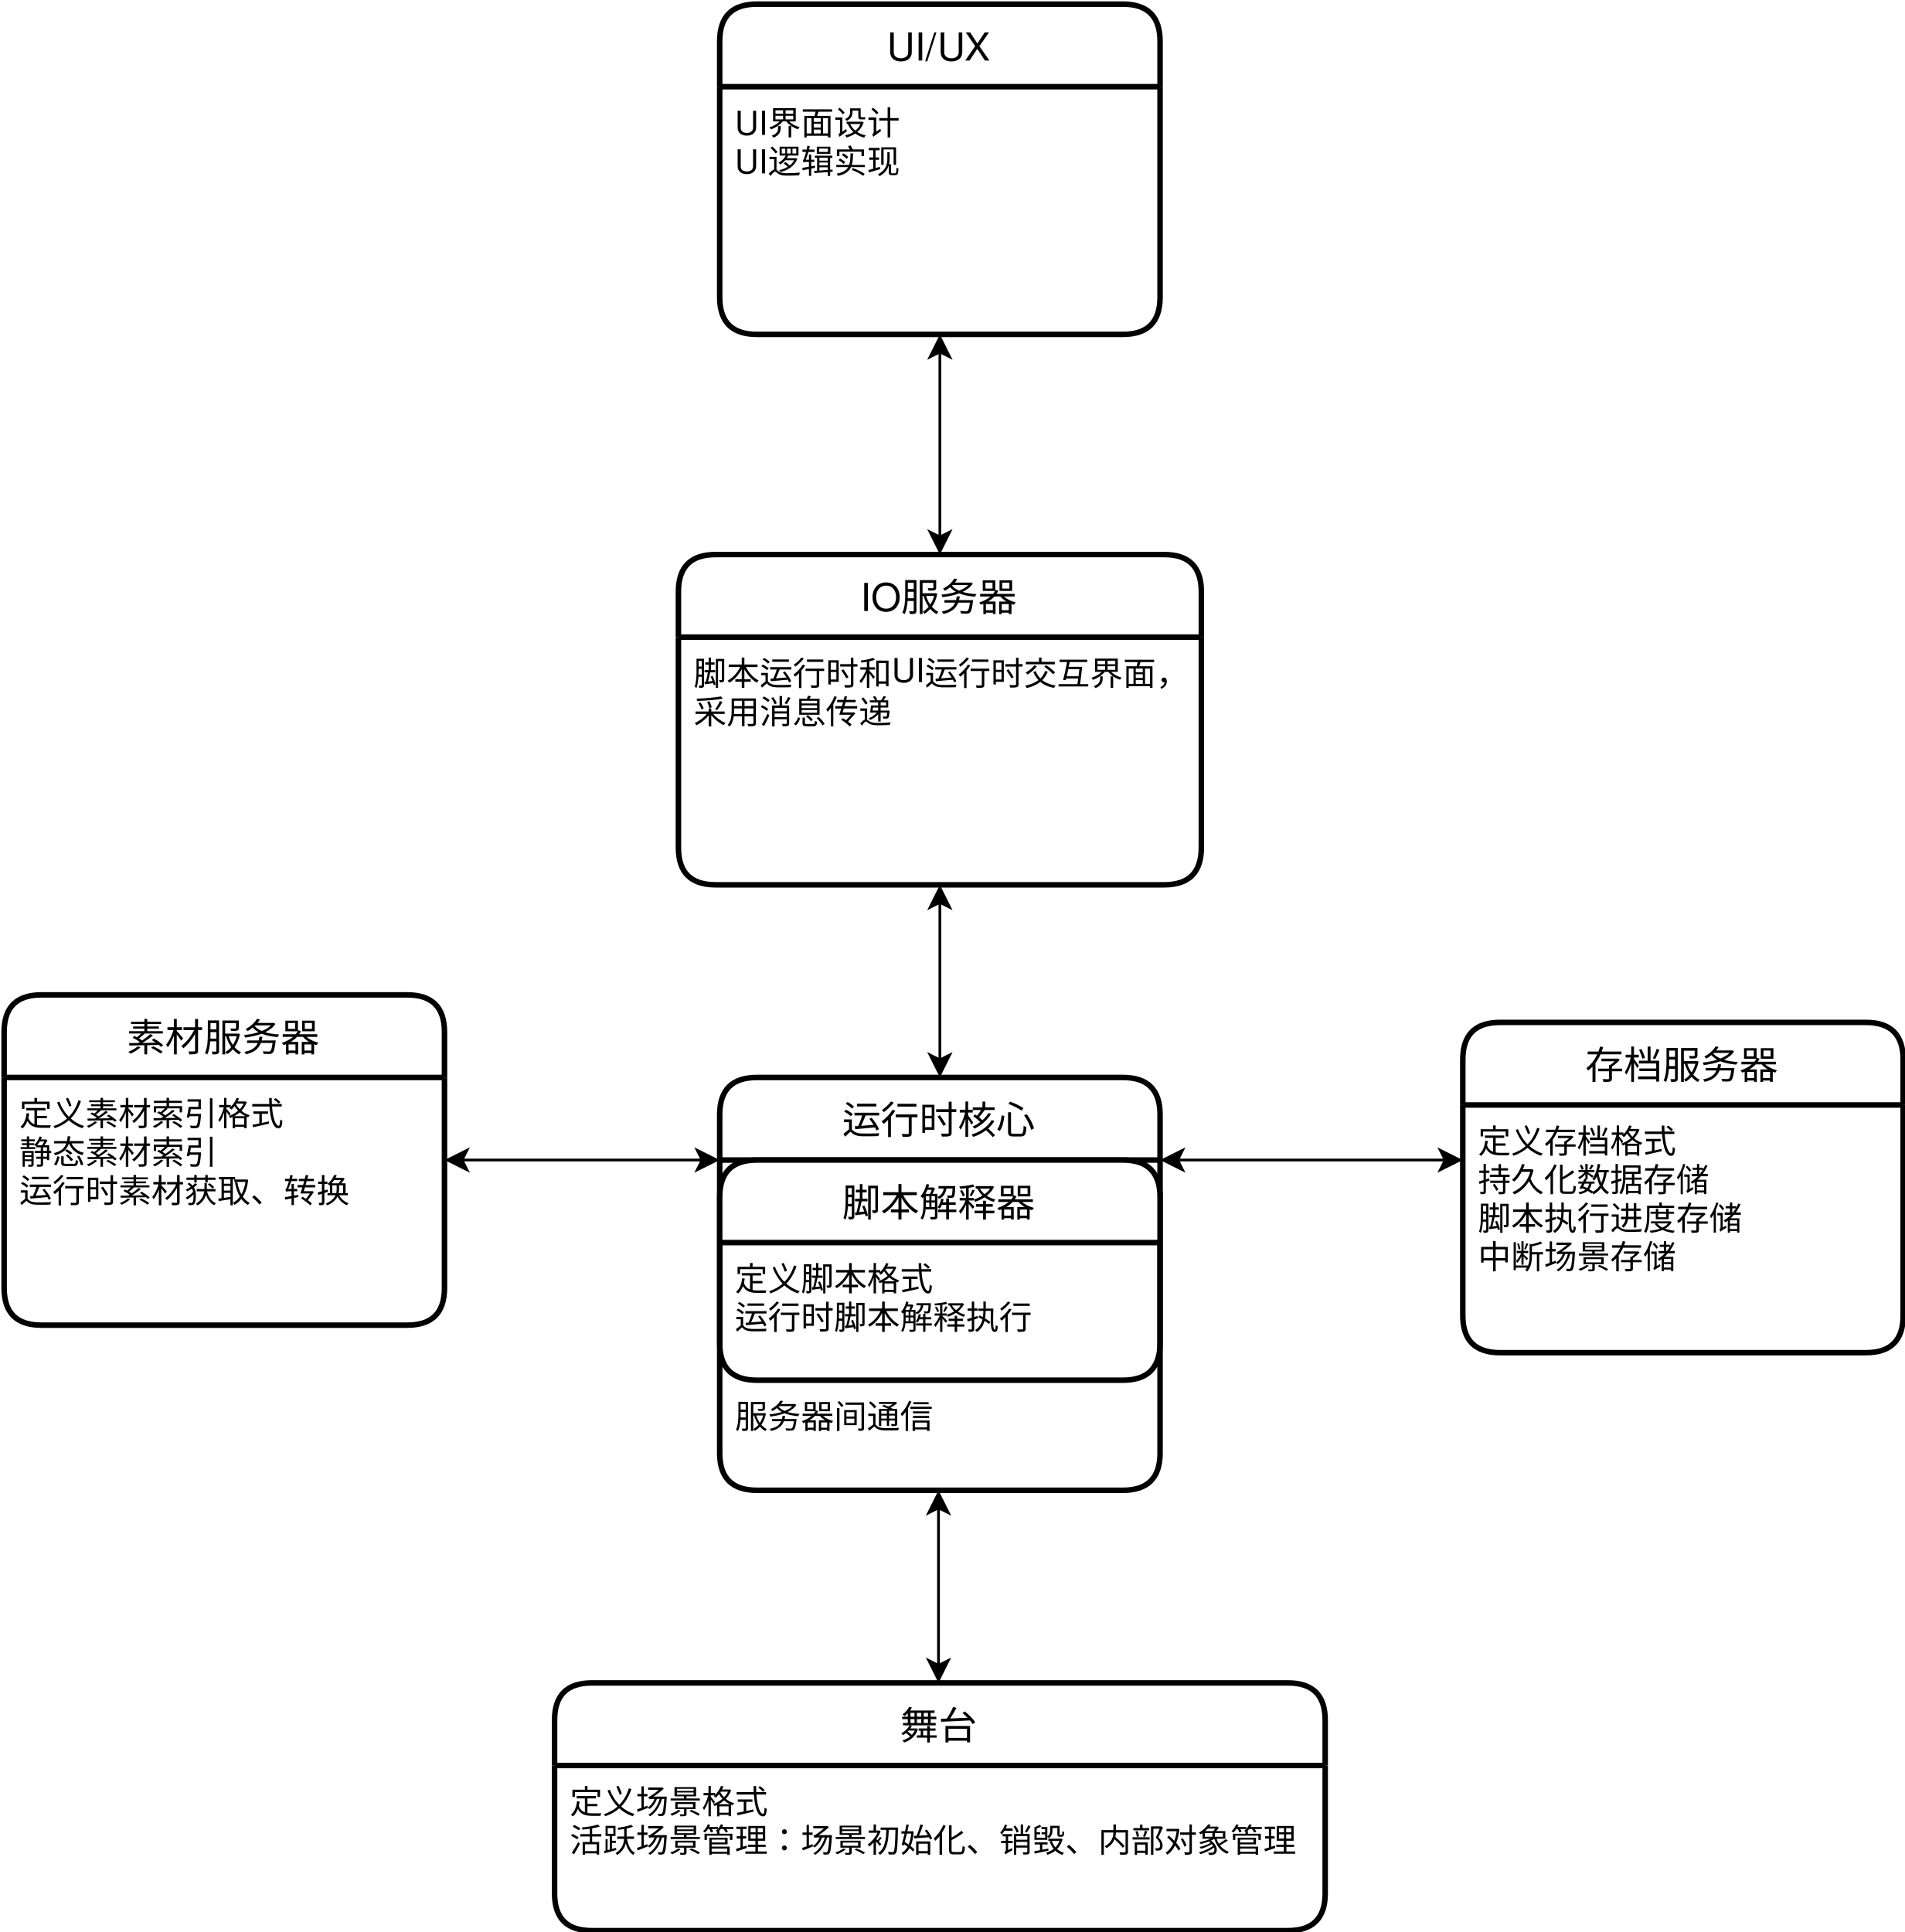
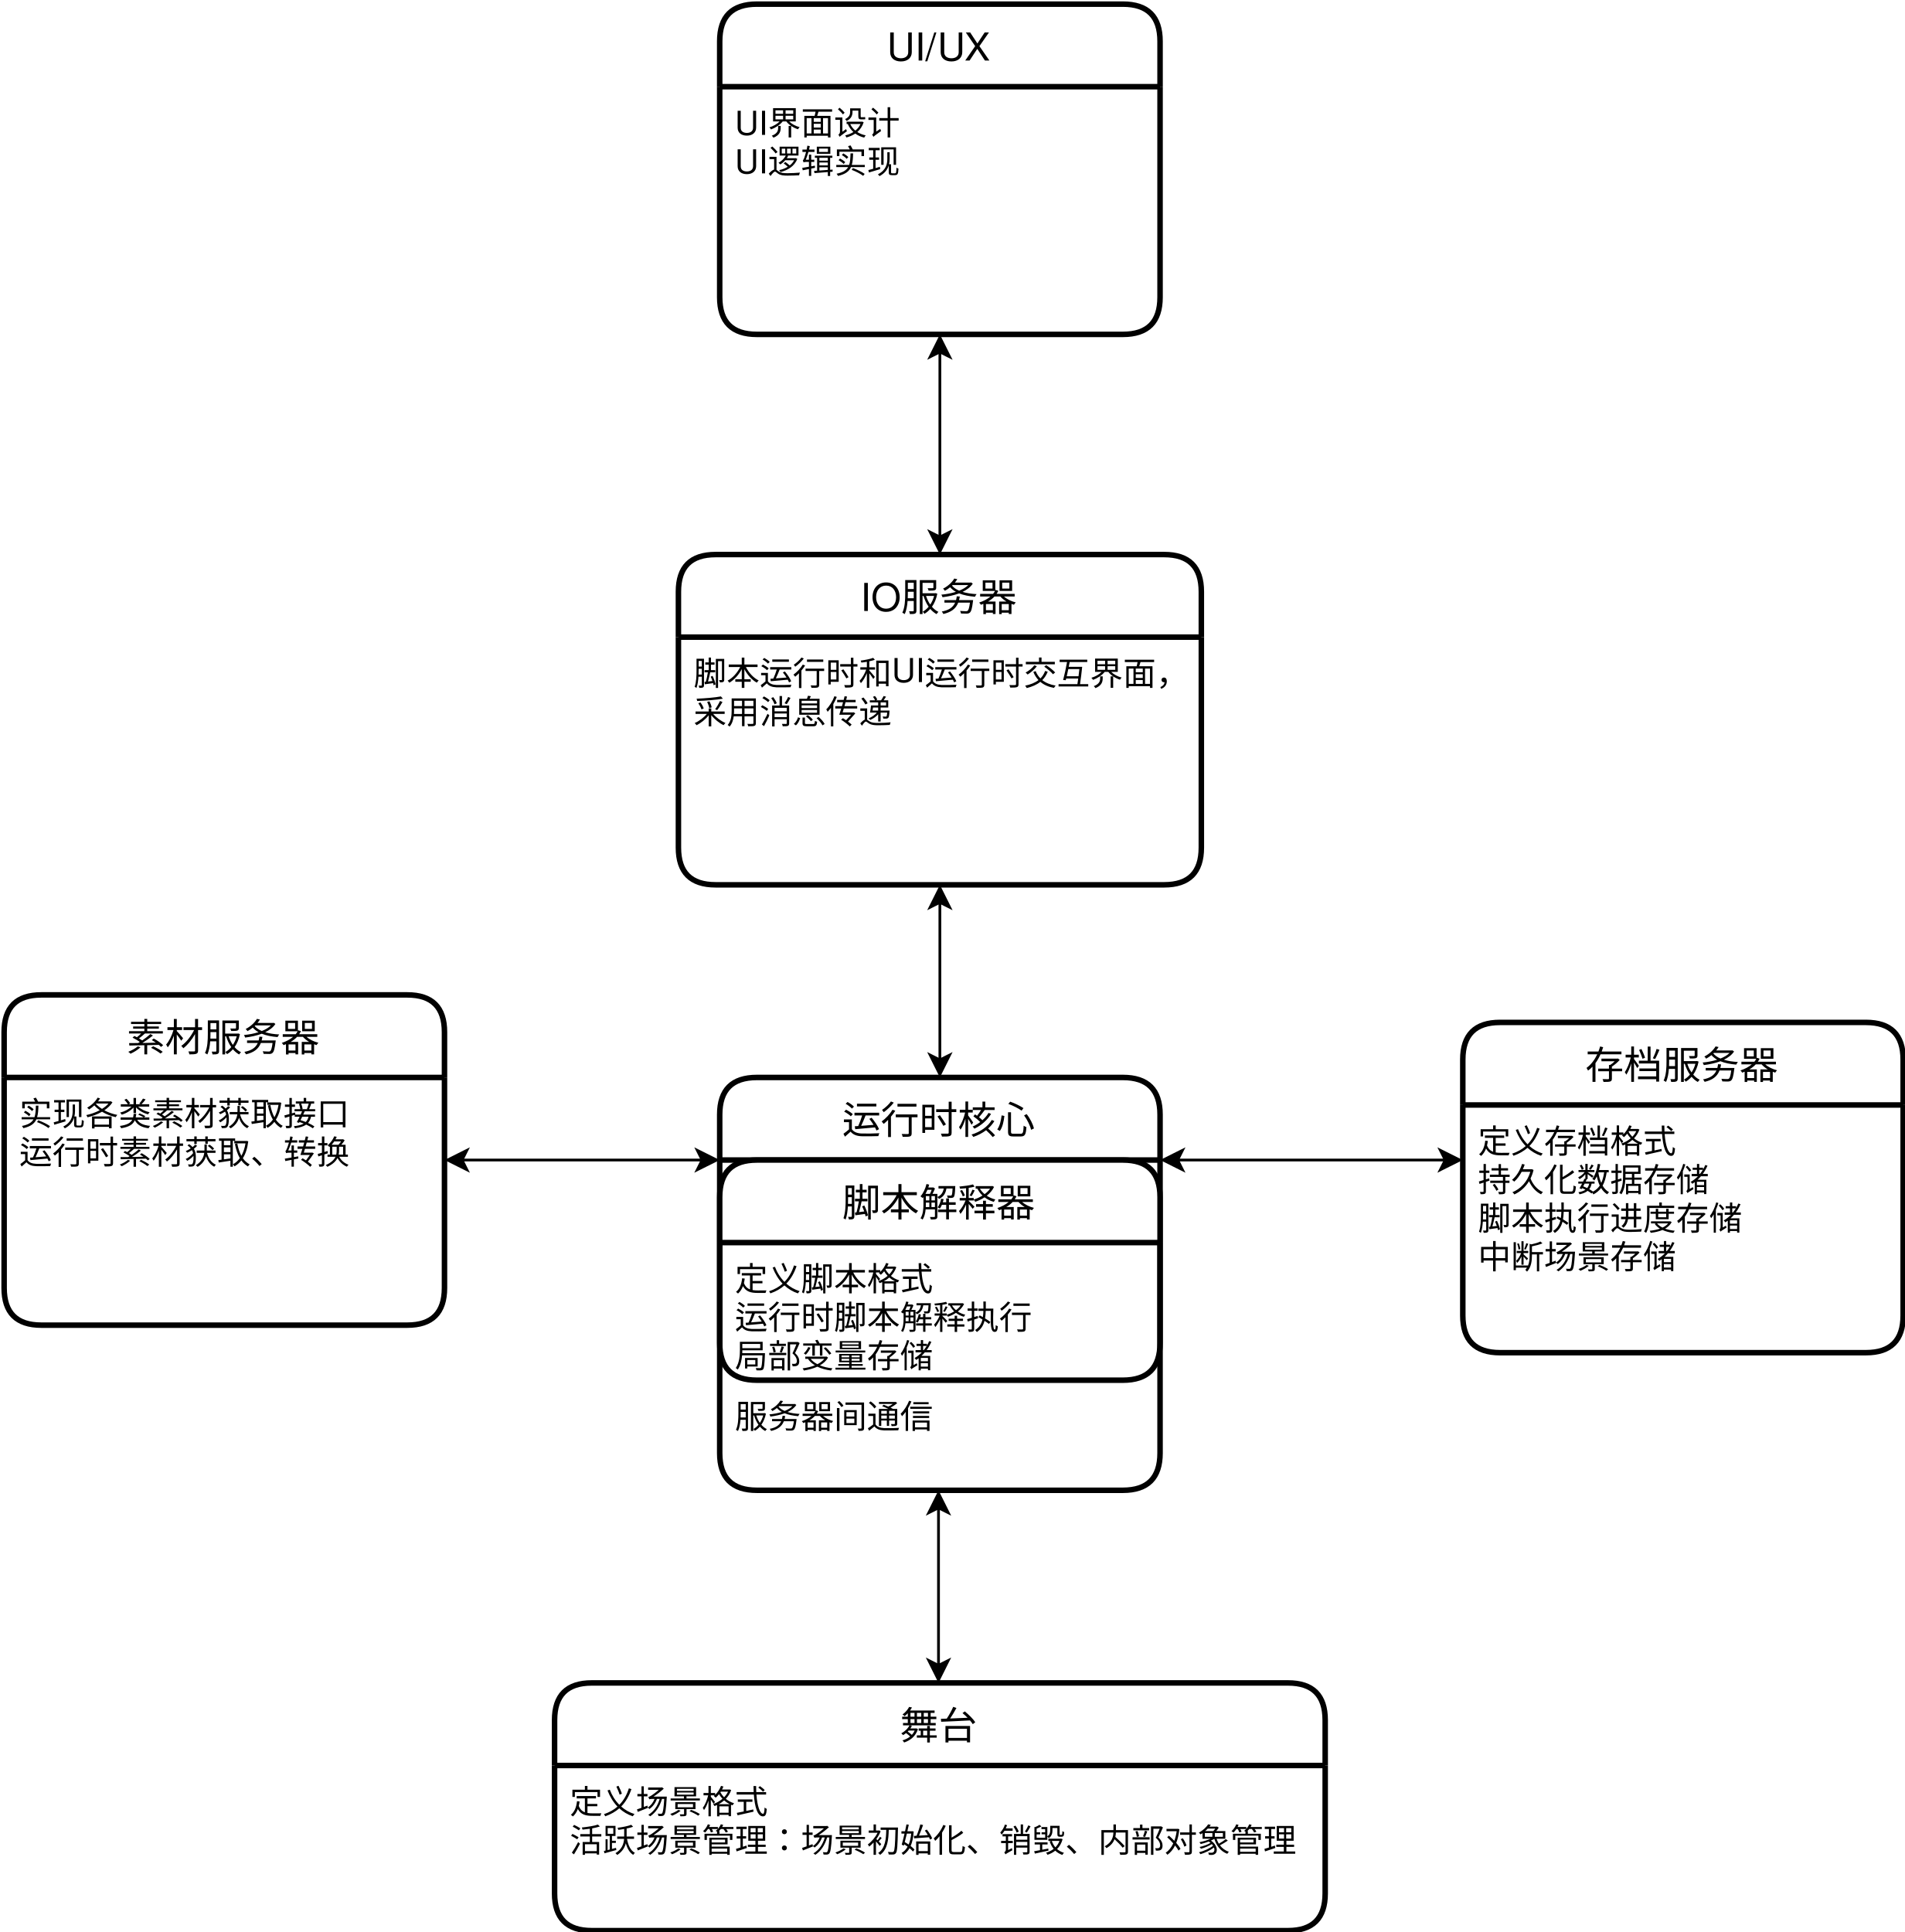
- <svg xmlns="http://www.w3.org/2000/svg" version="1.1" width="692px" height="702px" viewBox="-0.5 -0.5 692 702" content="&lt;mxfile host=&quot;app.diagrams.net&quot; modified=&quot;2023-09-19T15:06:42.664Z&quot; agent=&quot;Mozilla/5.0 (Windows NT 10.0; Win64; x64) AppleWebKit/537.36 (KHTML, like Gecko) Chrome/117.0.0.0 Safari/537.36&quot; etag=&quot;1RzFQqONbidmf0RCzNRd&quot; version=&quot;21.7.4&quot; type=&quot;device&quot;&gt;&lt;diagram id=&quot;EF2RwQiEzDKI9R7edo3s&quot; name=&quot;Page-1&quot;&gt;7Zpbc5s6EMc/jR7d4W7xCDZOO8mZtpOmJ3nkGGIzwcYDOLb76c+ukDAXBTsX3NbjmcxEWrQrgX76awUm+mixvUr91fyfJAhjoinBluhjomkqtXX4h5Ydtwx1bpmlUcBte8Nt9CvkRoVb11EQZrWGeZLEebSqG6fJchlO85rNT9NkU2/2mMT1Xlf+LGwZbqd+3Lb+GwX5vLBSbbi3fw6j2Vz0rFp2cWXhi8Y8RDb3g2RTmNjN6R7RR2mS5EVpsR2FMT498VyKJzB54Wo5sDRc5sc4bO++z74/XH/NqLt+uqZesF1NBioP8+zHa37HfLT5TjyCcBk4+CShNo39LIumRHez3E/ztnmeL2IwqFBMk/UyCLFzBWowyHR3X608YOWTKarjbfXieCdq2yi/5xGxXPGC2t4JK8Kn/WT4XYZBbbL5c7oKk0UIfUKDzX6KTQ7gvDK7wpaGsZ9Hz3VEfE7arAxX9vAtiWAkmsKXha7wOHxRgKEeIkvW6TTkXtUpbQQy1AOBYJJmYd4KBIXKbe9NjJjX0KNf6Dk5PcYHwaMeCtQ3PObJ4dnz8iCgOAKePTAPVV7+SnjEJlFOuvJGepqB1BPTo1lterwhcQ3iKMSziD0mdlEYETomnkmoQxwVC7ZNHNpCLdtEi9hfQs2dzqM4uPF3yRofPuA2fRI1d56k0a9kmfuCNUYjz1t0pdbiFj05GHsk0ekRrnMf1RB1PhaFBU2TpzLh0NA/zKD9NwGWUppu/CwXQxEZBl4N/GxeLgE/jmZLXC3gHaZdnD6HaR5uO0nlVwdqE4Ehr1dQVi0Jy6WjjNsaKK+mYiihwiSOR2yHeAZxbUJtGSeFhTV2R8Q28RI0gHJhoROCxOkqW+SezfxsbEUVQtWjQlYDUOJOWCuKUNIR8wMPSxaJEuoRd8ggBi9oo4tuIc6YOMwdKHfaCipmPg4f8xKsURInQMF4mTDeH6M4bpiylT+NlrMb5jU2GsgikAhKBHmywzvIk5Vg0v+vBDlNcj+v1IE4QWsbwe6FfhjMnUivjsPQ7otC3ZBTCLNJGVgqcfSLNvWoTc3EWKW/XZp0SbojkSYZJh1CZKF2oBAUAUwG04hphIWa4ypCGrxKbGijMc5qikQNNhSGJZcUoHFY0ahCtVw2FCDWOhASxkTxOoa0WMHE2G7RCcSeyAKcm4CVavAXCZgsuQJAKLE9vgu5ykWl3qtStC5Shtae97LNaeb9uPSpvYoPaBQkNG6R9AwJ1WUBhtiJw/IouDsKyjJhWZMj1wwkkckJyBN1K6JXJkaQoRlYxqFNmKW8ZGJ8lEobB+Mw7YE2cHM4QpUPozGe85Olj8irpHhaveFJW3h++XrJo3pUKFUz63mUZGeyT5tG2fKtqZG7dJyvAA4NLHdfOlsZLMMxeMFmLxdsJjPF4Q8PdkyiwFI/GdIh/mFzg4mLhfEoK4D6oH4Z6IcnPBslyT7DQ1u5Ut+V88jI6m3vE29DG2C9CEix5bHNA9pQ/SI27xab5gtp5dhDm9mb2mhHqg3kIXhWK1a/c9mBXoKie+l9+AmJ9gaG5MuXJFOWHao7MuUOuTkGutaB/fz2Fa0vUnqTEEPyhb0jZcXsgr0B5slBQdME21RIObuJfb0EqLJcVDazRm8ze/qv35cPmJAVfqqfSYzmWePoT5itUHpTBT7wI+aP64eb2eebq8HPH4+b2fppMxoN2tIApxJtcnd/yRtkWiDh8uhkclCeJk7zCUA23e1kEg+h7XMlxTzC9XihpvzowDYG/j4N8g1VJB4exsIvhe1Xs3/6/nBgql9ePH/GO3TZ8CTfAM9kc2jsBNLdotDgrkyOn40KhT20aH7bbqM3jqTqW/eaRiC1mZW8eaeB6v43pEXz/U9xde9/&lt;/diagram&gt;&lt;/mxfile&gt;" style="background-color: rgb(255, 255, 255);">
-   <defs />
+ <svg xmlns="http://www.w3.org/2000/svg" xmlns:html="http://www.w3.org/1999/xhtml" version="1.1" width="692px" height="702px" viewBox="-0.5 -0.5 692 702" content="&lt;mxfile host=&quot;app.diagrams.net&quot; modified=&quot;2023-10-02T05:54:39.452Z&quot; agent=&quot;Mozilla/5.0 (Windows NT 10.0; Win64; x64) AppleWebKit/537.36 (KHTML, like Gecko) Chrome/117.0.0.0 Safari/537.36 Edg/117.0.204.47&quot; etag=&quot;MyHwpdmm88Cp7i0REjQ2&quot; version=&quot;22.0.0&quot; type=&quot;device&quot;&gt;&lt;diagram id=&quot;EF2RwQiEzDKI9R7edo3s&quot; name=&quot;Page-1&quot;&gt;7Zprc5s4FIZ/jT6mwx3xEWycdpKdtpO2m3xkDbGZYOMBHNv99XuOkDAXBTsXvE3WM5kEHaSDQI9evYIQfbTYXmbBav5XGkYJ0ZRwS/Qx0TRNsR34g5FdGVGpbZSRWRaHPLYP3MS/Ix5UeHQdh1HeqFikaVLEq2Zwmi6X0bRoxIIsSzfNavdp0rzqKphFncDNNEi60b/jsJiXUarZ+/jnKJ7NxZVVi9/xIhCVeYp8HoTppgyxm9N9oo+yNC3Ko8V2FCX49MRzKZ/A5ImzVceyaFkc02D78/vs+93V15x664cr6ofb1eRC5Wkeg2TN75j3ttiJRxAtQxefJJSmSZDn8ZToXl4EWdENz4tFAgEVDrN0vQwjvLgCJehktrutF+6w8MkUxfG2fnK8E6VtXNzyjHhcawWlfSMsiDbdJ8PvMgobg82f02WULiK4JlTY7IfY5ADOa6MrYlmUBEX82EQk4KTNqnTVFb6lMfREU/i00BWeh08KCDRT5Ok6m0a8VX1IW4kM9UAiGKRZVHQSwUHttvchRsxz6NHP9JycHuON4FEPJRoaHvPk8Ox5uRNQHAHPHpi7Oi/vEh6xSFSDrryQnnYi9cT0aFaXHt8mnkFchfgWccbEKQ9GhI6JbxLqElfFA8chLu2glm/iRRIsoeRN53ESXge7dI0PH3CbPoiSN0+z+He6LALBGqOR+xZdadS4wZYcjD2S2OgezvM2qiHKvC8KS5qlD5Xh0LB9lEP9bwIspQpdB3khuiIcBp4Ng3xeTYEgiWdLnC3QOsr6OH2MsiLa9pLKz16obQRsXq6hrFoSlquGMm4boDybCltChUlcnzg+4kF94imMAYVQgwGjEs+TkUNZZZuRMyGOhacg4po84sLaBwzqKpv2UN2b8HZAGR2xTJDVOi63Tij0SGV5xsRlzQFbtyuJYiiT6L6oSBmlSQrDOl6mDOD7OElaoXwVTOPl7Jq1GhstBpEwHPkYjK/LL1CkKwFZ8E9FZpYWQVErA0ICvy5T/TP3MGk74ZeO48oZCivdkGMFo0lxpGDEAYez2AwnNm2nq9L/XGt0iX/hWuMS3yCeQ6gjxwTEwBvhKfgNAlDXEQu1A4WgTFCqzYjrj2My+Sqlwa/lhjoa46yhSKBw2BWGJZcUoNGuaVSpWh7rChBrHUgJfaJ4HlNa7MDE3F55Ecg9kSX4aAJWqcE7EjCZWwJAKFsX2SrkKWeVeq1K0aZIGVp33Ks6pxn3p/1QU6Pas/iARoGh8UrTA55KlyWw8SK4BNrMa4GyTDATXlamGUgikxOQJ+rVRK8yRg5xDDzGrk1YpDplYn6USgc74zLtgTpwc9hDlXej1Z+PJ0tv4aukeFqD4Uk7eH75evZRAyqUqplNHyVZmZzT2ihHvjS1vEvP/grg0CDy80tvLYM5HIMfOOxtgcNkBqWFbbVKiYJIXexAU2z8weoGExcL81F2AOqD+mVgO9zhOShJzgfctFUz9VWeR0bWYGufeL3ZAutJQMoljy0eUIfqZ7F5tdi03zArx27azMHURjtSbcCH4F6tnP3ueQV6Cor+qffmOyQ6GBiST1kSpyzbVPc45R65OQa6zoa9nttEa0uVhuvFt4lUJPh/bMa1oVAbTIMMyTf3Hs+L9oS9QubuosRxgnVqOHy4gX2+hqgyMysbWWOwkT399/DzJ02wlZ+amxqjvVk5+qNmJ5XeVoE3/Kz54+ruevb5+vLi14/7zWz9sBmNLrrSANsabfLz9mw83tqNXlTbkdN8Q5ANd9eN4i62uzGlaEQ8nx80lB8bsIWBv5ADw6JKvnm+6/Whb6b8mS/hZT2WfET8uItDKbl9xo2b0VJQD8+RP2W10Vt7WvWla00rkdp2JS9eaaC4/6/Ssvr+n3N1/18=&lt;/diagram&gt;&lt;/mxfile&gt;" style="background-color: rgb(255, 255, 255);">
+   <defs>
+     <html:style id="MJX-SVG-styles">
+ mjx-container[jax="SVG"] {
+   direction: ltr;
+ }
+ 
+ mjx-container[jax="SVG"] &gt; svg {
+   overflow: visible;
+   min-height: 1px;
+   min-width: 1px;
+ }
+ 
+ mjx-container[jax="SVG"] &gt; svg a {
+   fill: blue;
+   stroke: blue;
+ }
+ 
+ mjx-container[jax="SVG"][display="true"] {
+   display: block;
+   text-align: center;
+   margin: 1em 0;
+ }
+ 
+ mjx-container[jax="SVG"][display="true"][width="full"] {
+   display: flex;
+ }
+ 
+ mjx-container[jax="SVG"][justify="left"] {
+   text-align: left;
+ }
+ 
+ mjx-container[jax="SVG"][justify="right"] {
+   text-align: right;
+ }
+ 
+ g[data-mml-node="merror"] &gt; g {
+   fill: red;
+   stroke: red;
+ }
+ 
+ g[data-mml-node="merror"] &gt; rect[data-background] {
+   fill: yellow;
+   stroke: none;
+ }
+ 
+ g[data-mml-node="mtable"] &gt; line[data-line], svg[data-table] &gt; g &gt; line[data-line] {
+   stroke-width: 70px;
+   fill: none;
+ }
+ 
+ g[data-mml-node="mtable"] &gt; rect[data-frame], svg[data-table] &gt; g &gt; rect[data-frame] {
+   stroke-width: 70px;
+   fill: none;
+ }
+ 
+ g[data-mml-node="mtable"] &gt; .mjx-dashed, svg[data-table] &gt; g &gt; .mjx-dashed {
+   stroke-dasharray: 140;
+ }
+ 
+ g[data-mml-node="mtable"] &gt; .mjx-dotted, svg[data-table] &gt; g &gt; .mjx-dotted {
+   stroke-linecap: round;
+   stroke-dasharray: 0,140;
+ }
+ 
+ g[data-mml-node="mtable"] &gt; g &gt; svg {
+   overflow: visible;
+ }
+ 
+ [jax="SVG"] mjx-tool {
+   display: inline-block;
+   position: relative;
+   width: 0;
+   height: 0;
+ }
+ 
+ [jax="SVG"] mjx-tool &gt; mjx-tip {
+   position: absolute;
+   top: 0;
+   left: 0;
+ }
+ 
+ mjx-tool &gt; mjx-tip {
+   display: inline-block;
+   padding: .2em;
+   border: 1px solid #888;
+   font-size: 70%;
+   background-color: #F8F8F8;
+   color: black;
+   box-shadow: 2px 2px 5px #AAAAAA;
+ }
+ 
+ g[data-mml-node="maction"][data-toggle] {
+   cursor: pointer;
+ }
+ 
+ mjx-status {
+   display: block;
+   position: fixed;
+   left: 1em;
+   bottom: 1em;
+   min-width: 25%;
+   padding: .2em .4em;
+   border: 1px solid #888;
+   font-size: 90%;
+   background-color: #F8F8F8;
+   color: black;
+ }
+ 
+ foreignObject[data-mjx-xml] {
+   font-family: initial;
+   line-height: normal;
+   overflow: visible;
+ }
+ 
+ mjx-container[jax="SVG"] path[data-c], mjx-container[jax="SVG"] use[data-c] {
+   stroke-width: 3;
+ }
+ </html:style>
+   </defs>
  <g>
    <path d="M 427.37 421 L 524.63 421" fill="none" stroke="rgb(0, 0, 0)" stroke-miterlimit="10" pointer-events="stroke" />
    <path d="M 422.12 421 L 429.12 417.5 L 427.37 421 L 429.12 424.5 Z" fill="rgb(0, 0, 0)" stroke="rgb(0, 0, 0)" stroke-miterlimit="10" pointer-events="all" />
    <path d="M 529.88 421 L 522.88 424.5 L 524.63 421 L 522.88 417.5 Z" fill="rgb(0, 0, 0)" stroke="rgb(0, 0, 0)" stroke-miterlimit="10" pointer-events="all" />
    <path d="M 167.37 421 L 254.63 421" fill="none" stroke="rgb(0, 0, 0)" stroke-miterlimit="10" pointer-events="stroke" />
    <path d="M 162.12 421 L 169.12 417.5 L 167.37 421 L 169.12 424.5 Z" fill="rgb(0, 0, 0)" stroke="rgb(0, 0, 0)" stroke-miterlimit="10" pointer-events="all" />
    <path d="M 259.88 421 L 252.88 424.5 L 254.63 421 L 252.88 417.5 Z" fill="rgb(0, 0, 0)" stroke="rgb(0, 0, 0)" stroke-miterlimit="10" pointer-events="all" />
    <path d="M 341 384.63 L 341 327.37" fill="none" stroke="rgb(0, 0, 0)" stroke-miterlimit="10" pointer-events="stroke" />
    <path d="M 341 389.88 L 337.5 382.88 L 341 384.63 L 344.5 382.88 Z" fill="rgb(0, 0, 0)" stroke="rgb(0, 0, 0)" stroke-miterlimit="10" pointer-events="all" />
    <path d="M 341 322.12 L 344.5 329.12 L 341 327.37 L 337.5 329.12 Z" fill="rgb(0, 0, 0)" stroke="rgb(0, 0, 0)" stroke-miterlimit="10" pointer-events="all" />
    <path d="M 161 391 L 161 374.5 Q 161 361 147.5 361 L 14.5 361 Q 1 361 1 374.5 L 1 391" fill="rgb(255, 255, 255)" stroke="rgb(0, 0, 0)" stroke-width="2" stroke-miterlimit="10" pointer-events="all" />
    <path d="M 1 391 L 1 467.5 Q 1 481 14.5 481 L 147.5 481 Q 161 481 161 467.5 L 161 391" fill="none" stroke="rgb(0, 0, 0)" stroke-width="2" stroke-miterlimit="10" pointer-events="none" />
    <path d="M 1 391 L 161 391" fill="none" stroke="rgb(0, 0, 0)" stroke-width="2" stroke-miterlimit="10" pointer-events="none" />
    <g fill="rgb(0, 0, 0)" font-family="Helvetica" text-anchor="middle" font-size="14px">
      <text x="80.5" y="381.5">素材服务器</text>
    </g>
    <rect x="1" y="391" width="160" height="90" fill="none" stroke="none" pointer-events="all" />
    <g fill="rgb(0, 0, 0)" font-family="Helvetica" font-size="12px">
-       <text x="6.5" y="408.5">定义素材索引格式</text>
-       <text x="6.5" y="422.5">静态素材索引</text>
-       <text x="6.5" y="436.5">运行时素材获取、转换</text>
+       <text x="6.5" y="408.5">实现各类素材获取接口</text>
+       <text x="6.5" y="422.5">运行时素材获取、转换</text>
    </g>
    <path d="M 691 401 L 691 384.5 Q 691 371 677.5 371 L 544.5 371 Q 531 371 531 384.5 L 531 401" fill="rgb(255, 255, 255)" stroke="rgb(0, 0, 0)" stroke-width="2" stroke-miterlimit="10" pointer-events="all" />
    <path d="M 531 401 L 531 477.5 Q 531 491 544.5 491 L 677.5 491 Q 691 491 691 477.5 L 691 401" fill="none" stroke="rgb(0, 0, 0)" stroke-width="2" stroke-miterlimit="10" pointer-events="none" />
    <path d="M 531 401 L 691 401" fill="none" stroke="rgb(0, 0, 0)" stroke-width="2" stroke-miterlimit="10" pointer-events="none" />
    <g fill="rgb(0, 0, 0)" font-family="Helvetica" text-anchor="middle" font-size="14px">
      <text x="610.5" y="391.5">存档服务器</text>
    </g>
    <rect x="531" y="401" width="160" height="90" fill="none" stroke="none" pointer-events="all" />
    <g fill="rgb(0, 0, 0)" font-family="Helvetica" font-size="12px">
      <text x="536.5" y="418.5">定义存档格式</text>
      <text x="536.5" y="432.5">持久化数据存储</text>
      <text x="536.5" y="446.5">脚本执行进度存储</text>
      <text x="536.5" y="460.5">中断场景存储</text>
    </g>
    <path d="M 481 641 L 481 624.5 Q 481 611 467.5 611 L 214.5 611 Q 201 611 201 624.5 L 201 641" fill="rgb(255, 255, 255)" stroke="rgb(0, 0, 0)" stroke-width="2" stroke-miterlimit="10" pointer-events="all" />
    <path d="M 201 641 L 201 687.5 Q 201 701 214.5 701 L 467.5 701 Q 481 701 481 687.5 L 481 641" fill="none" stroke="rgb(0, 0, 0)" stroke-width="2" stroke-miterlimit="10" pointer-events="none" />
    <path d="M 201 641 L 481 641" fill="none" stroke="rgb(0, 0, 0)" stroke-width="2" stroke-miterlimit="10" pointer-events="none" />
    <g fill="rgb(0, 0, 0)" font-family="Helvetica" text-anchor="middle" font-size="14px">
      <text x="340.5" y="631.5">舞台</text>
    </g>
    <rect x="201" y="641" width="280" height="60" fill="none" stroke="none" pointer-events="all" />
    <g fill="rgb(0, 0, 0)" font-family="Helvetica" font-size="12px">
      <text x="206.5" y="658.5">定义场景格式</text>
      <text x="206.5" y="672.5">活跃场景管理：场景初始化、销毁、内部对象管理</text>
    </g>
    <path d="M 436 231 L 436 214.5 Q 436 201 422.5 201 L 259.5 201 Q 246 201 246 214.5 L 246 231" fill="rgb(255, 255, 255)" stroke="rgb(0, 0, 0)" stroke-width="2" stroke-miterlimit="10" pointer-events="all" />
    <path d="M 246 231 L 246 307.5 Q 246 321 259.5 321 L 422.5 321 Q 436 321 436 307.5 L 436 231" fill="none" stroke="rgb(0, 0, 0)" stroke-width="2" stroke-miterlimit="10" pointer-events="none" />
    <path d="M 246 231 L 436 231" fill="none" stroke="rgb(0, 0, 0)" stroke-width="2" stroke-miterlimit="10" pointer-events="none" />
    <g fill="rgb(0, 0, 0)" font-family="Helvetica" text-anchor="middle" font-size="14px">
      <text x="340.5" y="221.5">IO服务器</text>
    </g>
    <rect x="246" y="231" width="190" height="90" fill="none" stroke="none" pointer-events="all" />
    <g fill="rgb(0, 0, 0)" font-family="Helvetica" font-size="12px">
      <text x="251.5" y="248.5">脚本运行时和UI运行时交互界面，</text>
      <text x="251.5" y="262.5">采用消息传递</text>
    </g>
    <path d="M 421 421 L 421 404.5 Q 421 391 407.5 391 L 274.5 391 Q 261 391 261 404.5 L 261 421" fill="rgb(255, 255, 255)" stroke="rgb(0, 0, 0)" stroke-width="2" stroke-miterlimit="10" pointer-events="all" />
    <path d="M 261 421 L 261 527.5 Q 261 541 274.5 541 L 407.5 541 Q 421 541 421 527.5 L 421 421" fill="none" stroke="rgb(0, 0, 0)" stroke-width="2" stroke-miterlimit="10" pointer-events="none" />
    <path d="M 261 421 L 421 421" fill="none" stroke="rgb(0, 0, 0)" stroke-width="2" stroke-miterlimit="10" pointer-events="none" />
    <g fill="rgb(0, 0, 0)" font-family="Helvetica" text-anchor="middle" font-size="14px">
      <text x="340.5" y="411.5">运行时核心</text>
    </g>
    <path d="M 421 451 L 421 434.5 Q 421 421 407.5 421 L 274.5 421 Q 261 421 261 434.5 L 261 451" fill="rgb(255, 255, 255)" stroke="rgb(0, 0, 0)" stroke-width="2" stroke-miterlimit="10" pointer-events="all" />
    <path d="M 261 451 L 261 487.5 Q 261 501 274.5 501 L 407.5 501 Q 421 501 421 487.5 L 421 451" fill="none" stroke="rgb(0, 0, 0)" stroke-width="2" stroke-miterlimit="10" pointer-events="none" />
    <path d="M 261 451 L 421 451" fill="none" stroke="rgb(0, 0, 0)" stroke-width="2" stroke-miterlimit="10" pointer-events="none" />
    <g fill="rgb(0, 0, 0)" font-family="Helvetica" text-anchor="middle" font-size="14px">
      <text x="340.5" y="441.5">脚本解释器</text>
    </g>
    <rect x="261" y="451" width="160" height="50" fill="none" stroke="none" pointer-events="all" />
    <g fill="rgb(0, 0, 0)" font-family="Helvetica" font-size="12px">
      <text x="266.5" y="468.5">定义脚本格式</text>
      <text x="266.5" y="482.5">运行时脚本解释执行</text>
+       <text x="266.5" y="496.5">局部变量存储</text>
    </g>
    <rect x="261" y="501" width="160" height="40" fill="none" stroke="none" pointer-events="all" />
    <g fill="rgb(0, 0, 0)" font-family="Helvetica" font-size="12px">
      <text x="266.5" y="518.5">服务器间通信</text>
    </g>
    <path d="M 340.5 604.63 L 340.5 547.37" fill="none" stroke="rgb(0, 0, 0)" stroke-miterlimit="10" pointer-events="stroke" />
    <path d="M 340.5 609.88 L 337 602.88 L 340.5 604.63 L 344 602.88 Z" fill="rgb(0, 0, 0)" stroke="rgb(0, 0, 0)" stroke-miterlimit="10" pointer-events="all" />
    <path d="M 340.5 542.12 L 344 549.12 L 340.5 547.37 L 337 549.12 Z" fill="rgb(0, 0, 0)" stroke="rgb(0, 0, 0)" stroke-miterlimit="10" pointer-events="all" />
    <path d="M 421 31 L 421 14.5 Q 421 1 407.5 1 L 274.5 1 Q 261 1 261 14.5 L 261 31" fill="rgb(255, 255, 255)" stroke="rgb(0, 0, 0)" stroke-width="2" stroke-miterlimit="10" pointer-events="all" />
    <path d="M 261 31 L 261 107.5 Q 261 121 274.5 121 L 407.5 121 Q 421 121 421 107.5 L 421 31" fill="none" stroke="rgb(0, 0, 0)" stroke-width="2" stroke-miterlimit="10" pointer-events="none" />
    <path d="M 261 31 L 421 31" fill="none" stroke="rgb(0, 0, 0)" stroke-width="2" stroke-miterlimit="10" pointer-events="none" />
    <g fill="rgb(0, 0, 0)" font-family="Helvetica" text-anchor="middle" font-size="14px">
      <text x="340.5" y="21.5">UI/UX</text>
    </g>
    <rect x="261" y="31" width="160" height="90" fill="none" stroke="none" pointer-events="all" />
    <g fill="rgb(0, 0, 0)" font-family="Helvetica" font-size="12px">
      <text x="266.5" y="48.5">UI界面设计</text>
      <text x="266.5" y="62.5">UI逻辑实现</text>
    </g>
    <path d="M 341 194.63 L 341 127.37" fill="none" stroke="rgb(0, 0, 0)" stroke-miterlimit="10" pointer-events="stroke" />
    <path d="M 341 199.88 L 337.5 192.88 L 341 194.63 L 344.5 192.88 Z" fill="rgb(0, 0, 0)" stroke="rgb(0, 0, 0)" stroke-miterlimit="10" pointer-events="all" />
    <path d="M 341 122.12 L 344.5 129.12 L 341 127.37 L 337.5 129.12 Z" fill="rgb(0, 0, 0)" stroke="rgb(0, 0, 0)" stroke-miterlimit="10" pointer-events="all" />
  </g>
</svg>
